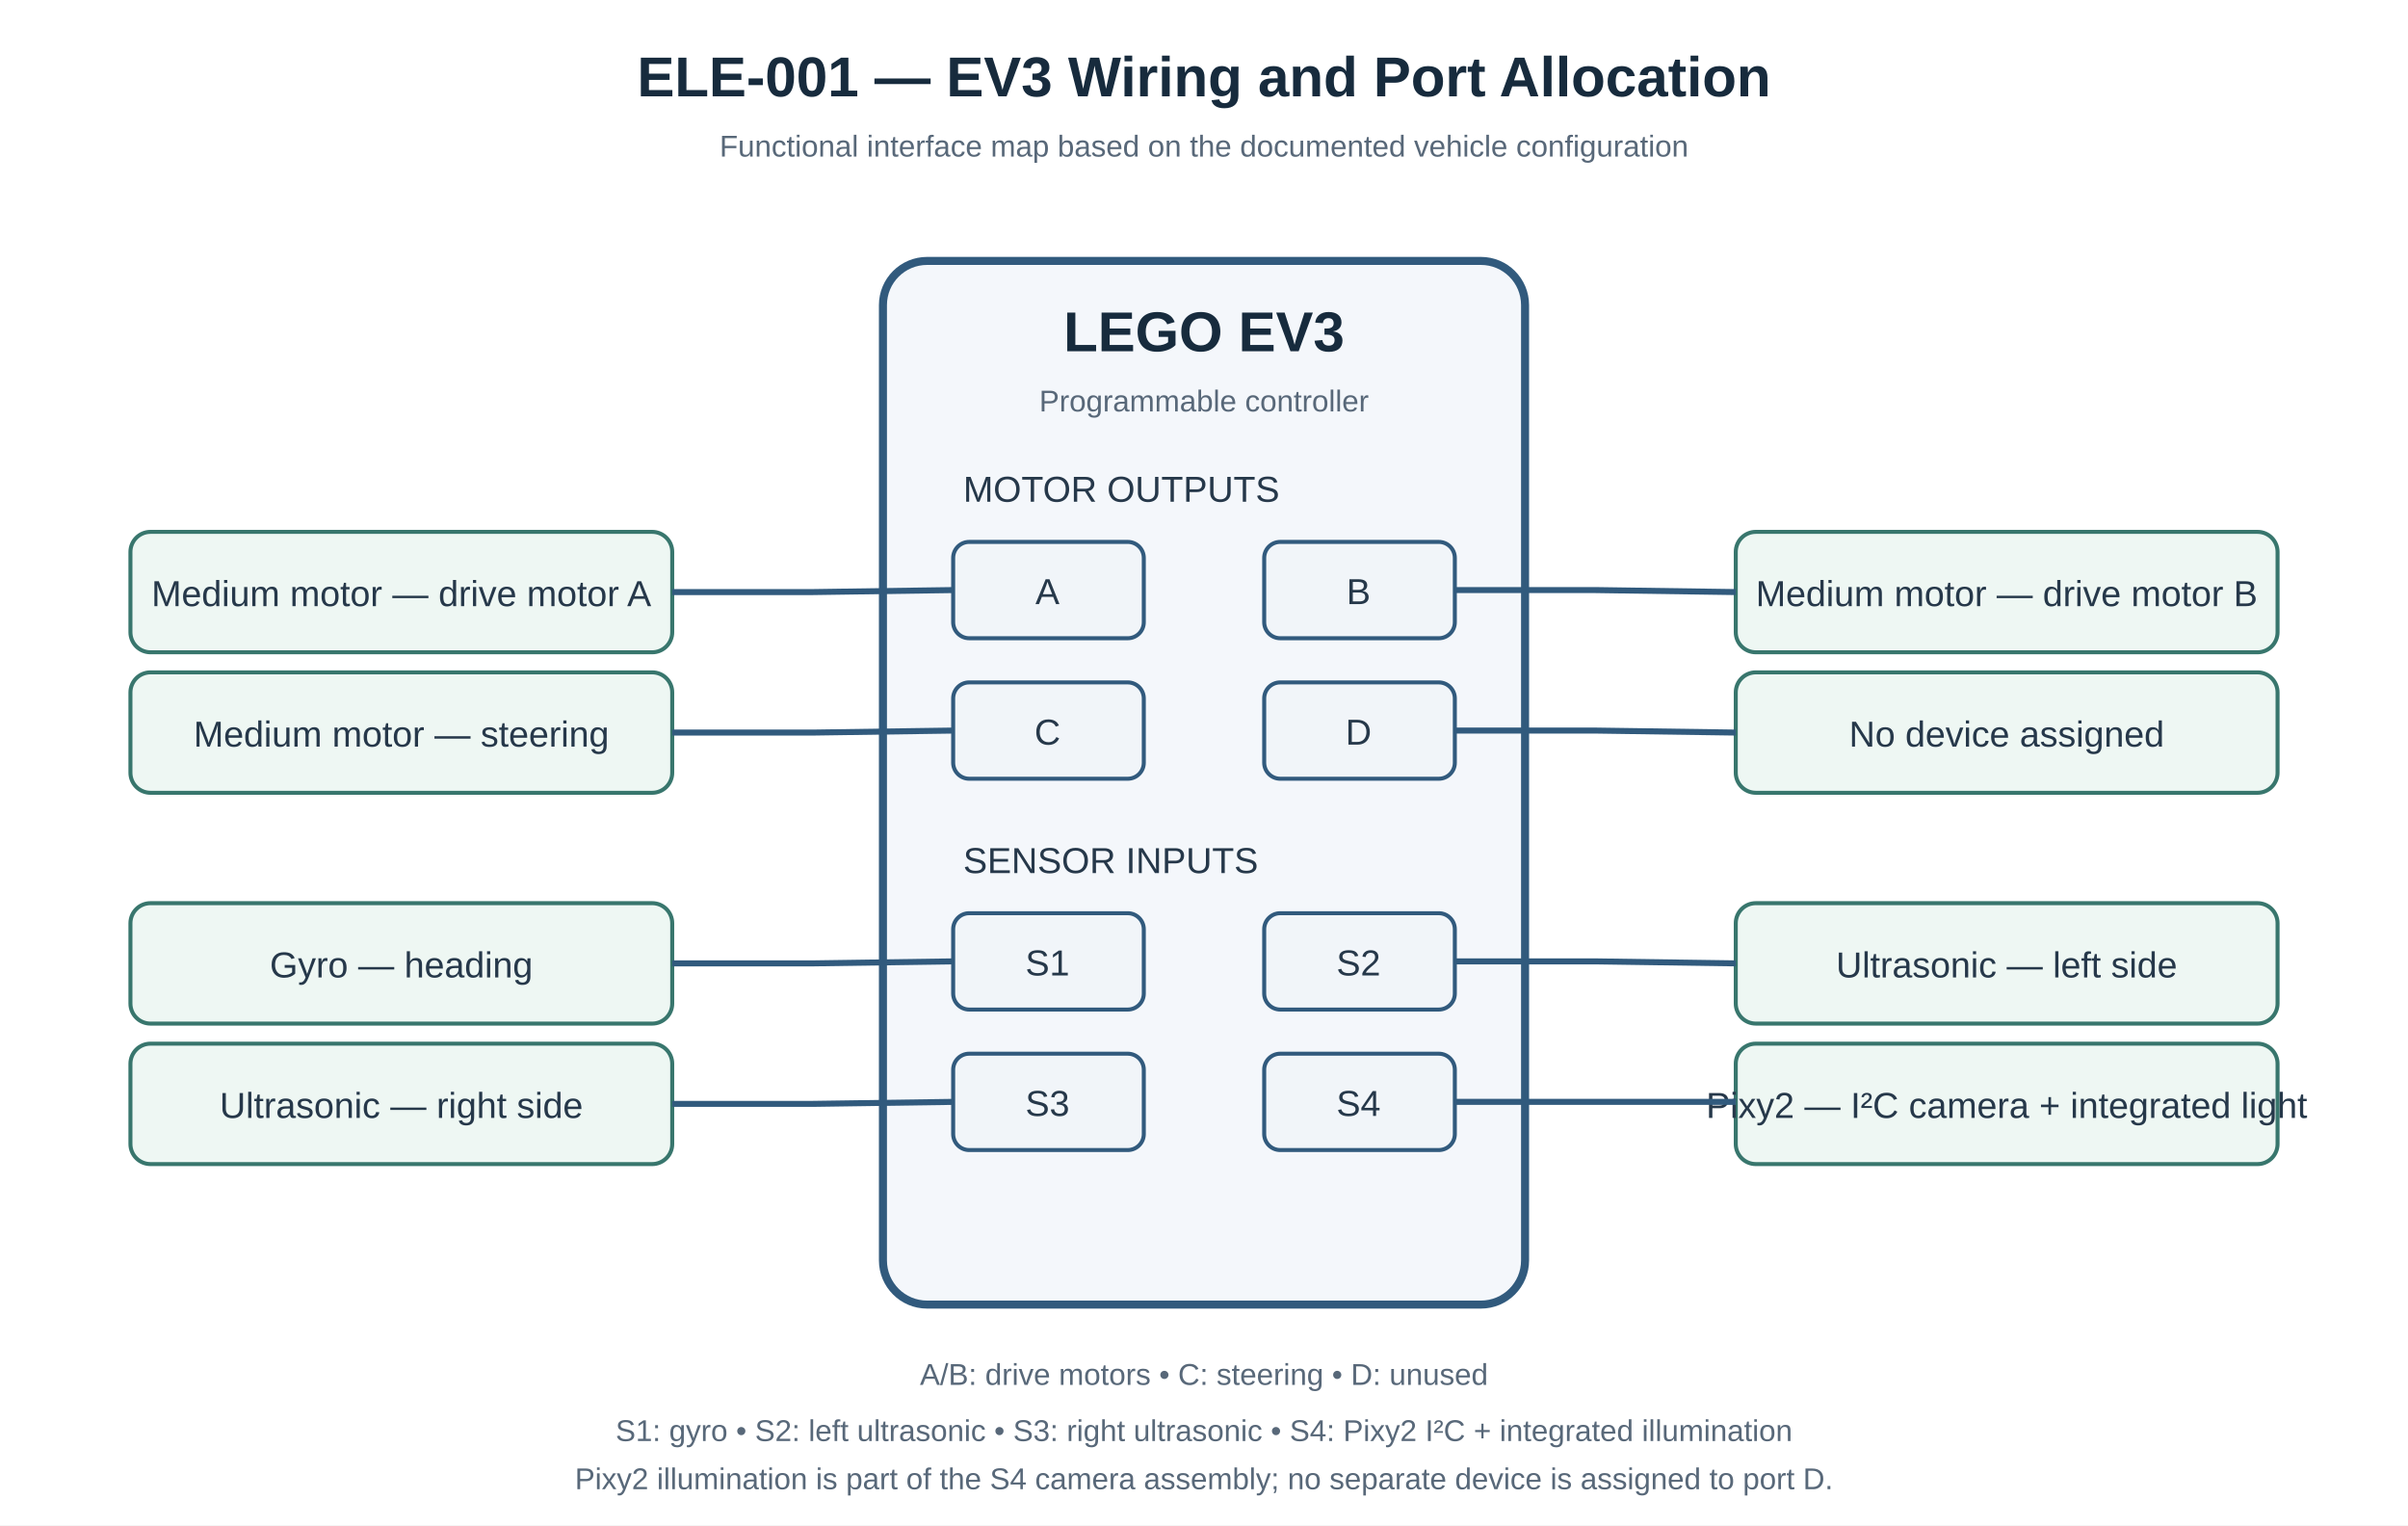
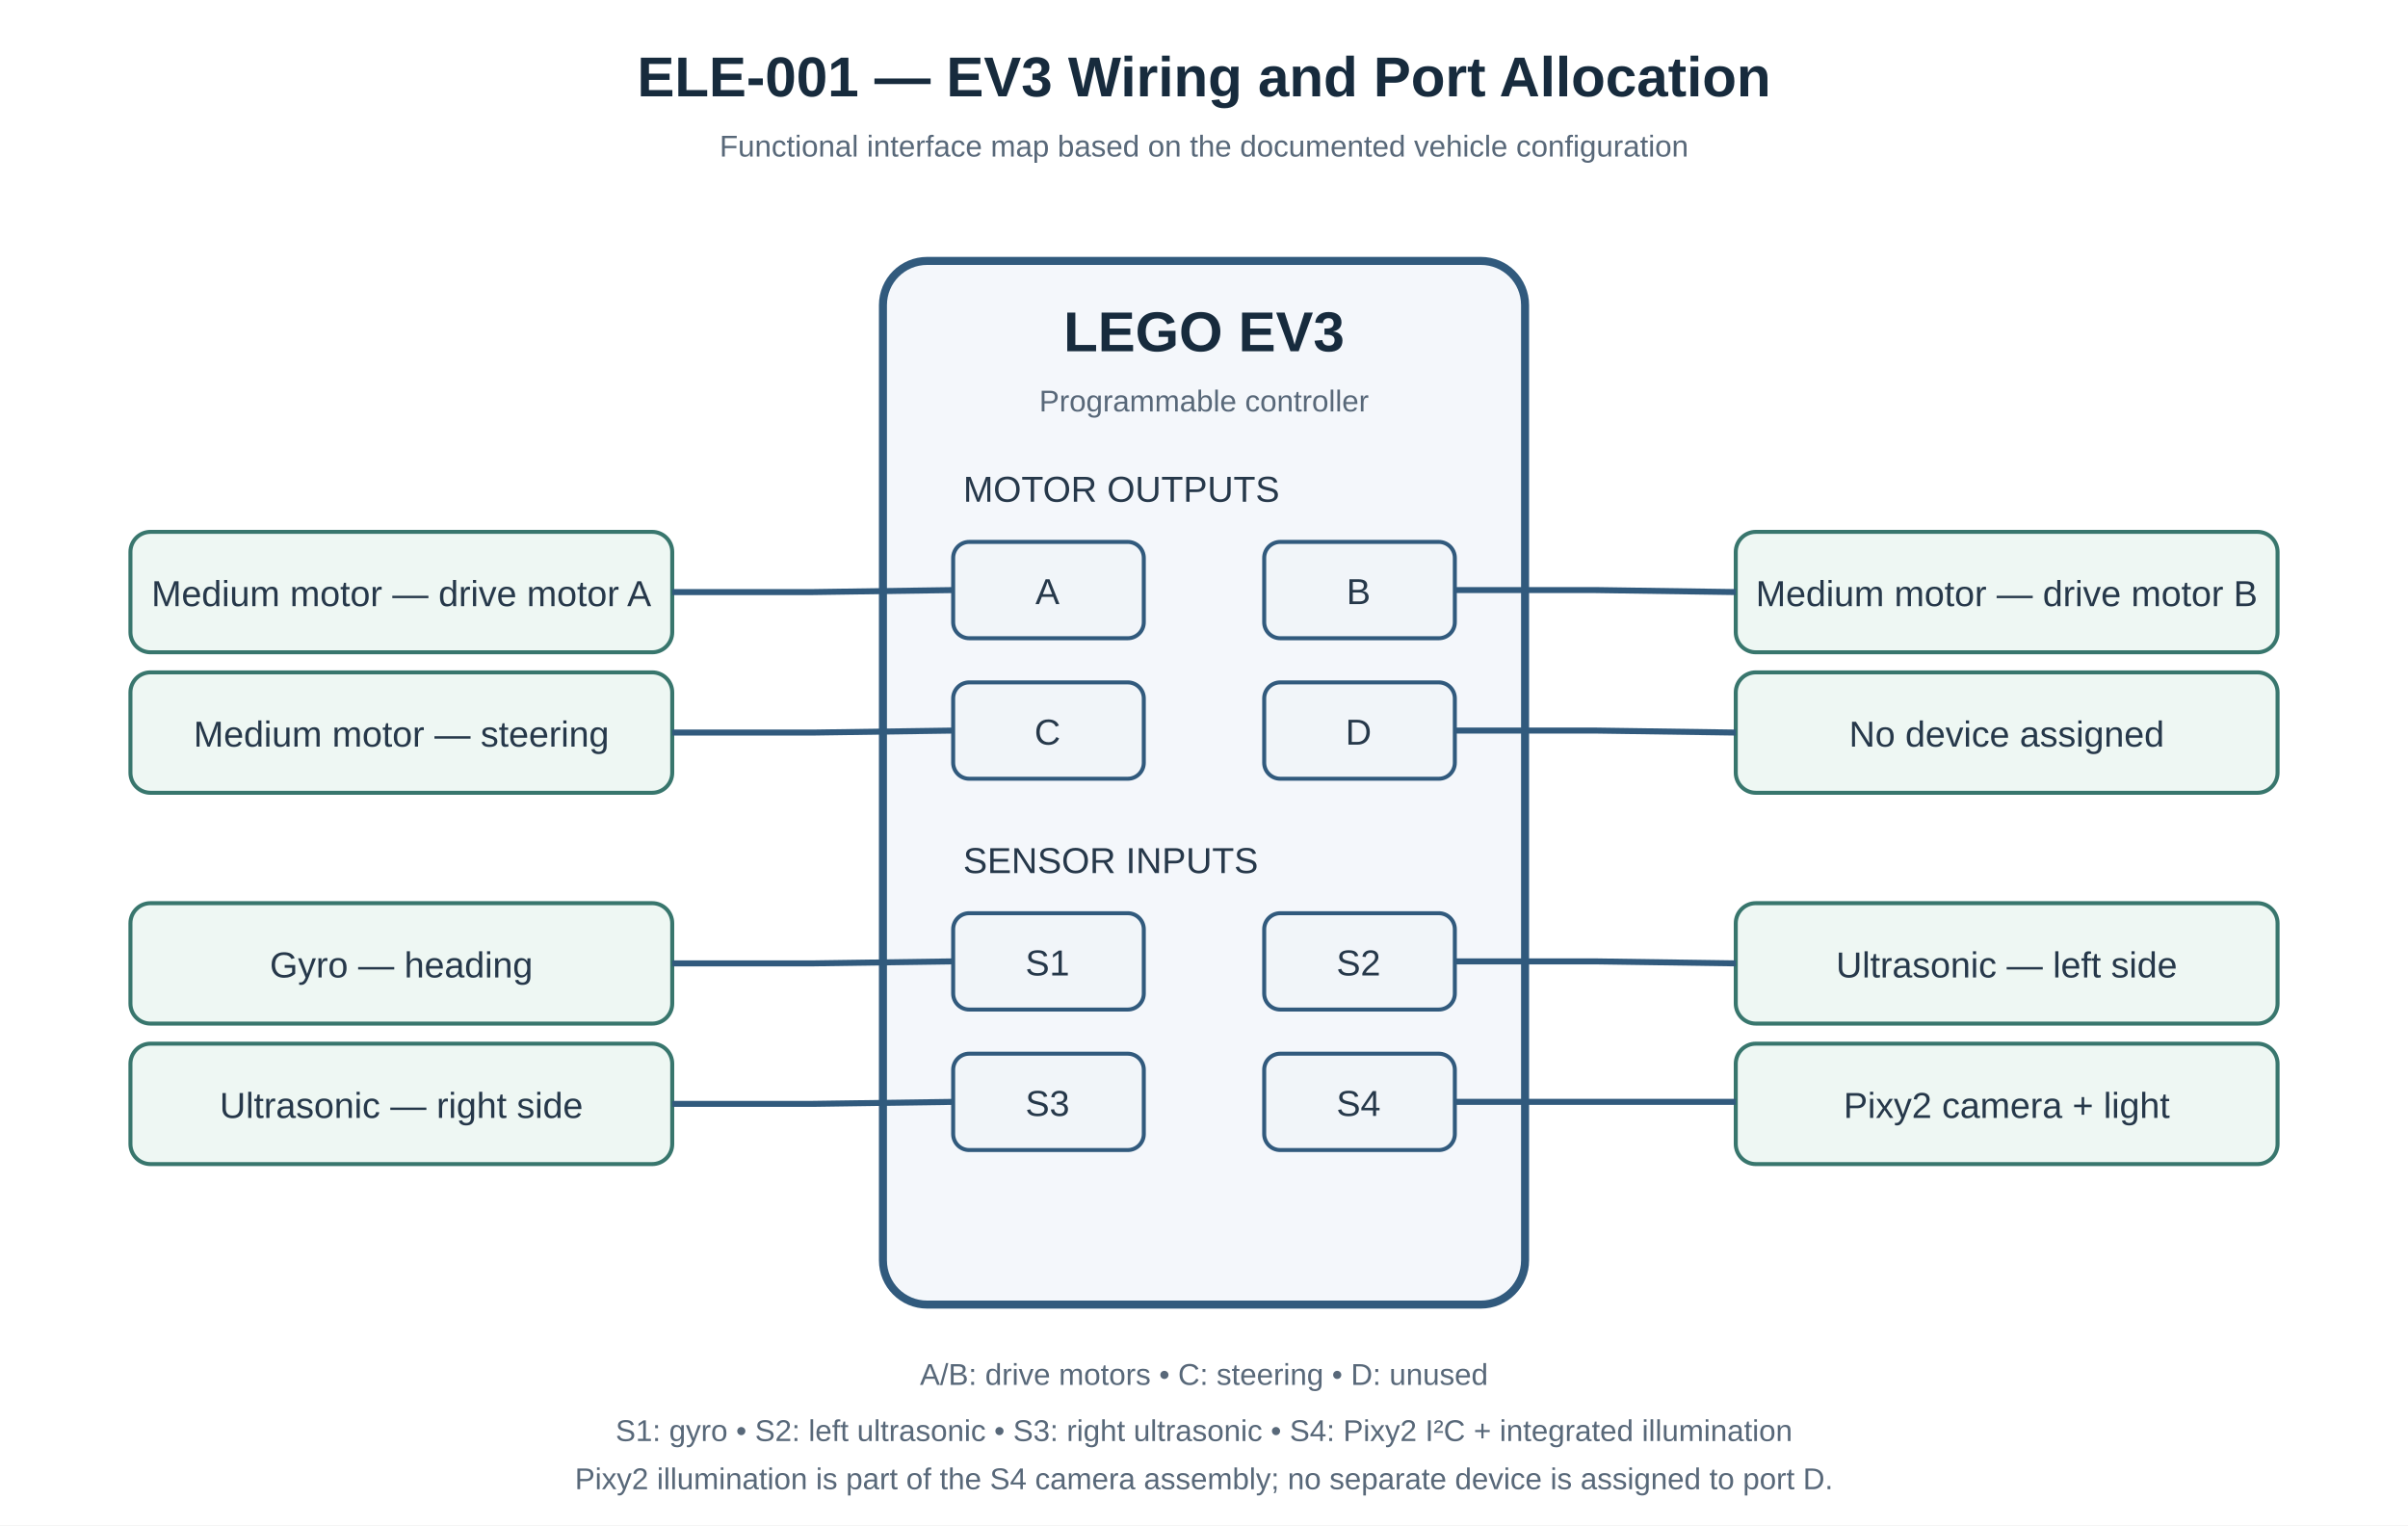
<svg xmlns="http://www.w3.org/2000/svg" width="1200" height="760" viewBox="0 0 1200 760">
  <defs>
    <style>.title{font:700 28px Arial;fill:#172b3d}.label{font:18px Arial;fill:#26384a}.small{font:15px Arial;fill:#586879}.port{fill:#f1f5f9;stroke:#315a7d;stroke-width:2}.device{fill:#eef7f3;stroke:#38766d;stroke-width:2}.line{stroke:#315a7d;stroke-width:3;fill:none}</style>
  </defs>
  <rect width="1200" height="760" fill="#fff" />
  <text x="600" y="48" text-anchor="middle" class="title">ELE-001 — EV3 Wiring and Port Allocation</text>
  <text x="600" y="78" text-anchor="middle" class="small">Functional interface map based on the documented vehicle configuration</text>
  <rect x="440" y="130" width="320" height="520" rx="22" fill="#f4f7fb" stroke="#315a7d" stroke-width="4" />
  <text x="600" y="175" text-anchor="middle" class="title">LEGO EV3</text>
  <text x="600" y="205" text-anchor="middle" class="small">Programmable controller</text>
  <text x="480" y="250" class="label">MOTOR OUTPUTS</text>
  <rect x="475" y="270" width="95" height="48" rx="8" class="port" />
  <text x="522" y="301" text-anchor="middle" class="label">A</text>
  <rect x="630" y="270" width="95" height="48" rx="8" class="port" />
  <text x="677" y="301" text-anchor="middle" class="label">B</text>
  <rect x="475" y="340" width="95" height="48" rx="8" class="port" />
  <text x="522" y="371" text-anchor="middle" class="label">C</text>
  <rect x="630" y="340" width="95" height="48" rx="8" class="port" />
  <text x="677" y="371" text-anchor="middle" class="label">D</text>
  <text x="480" y="435" class="label">SENSOR INPUTS</text>
  <rect x="475" y="455" width="95" height="48" rx="8" class="port" />
  <text x="522" y="486" text-anchor="middle" class="label">S1</text>
  <rect x="630" y="455" width="95" height="48" rx="8" class="port" />
  <text x="677" y="486" text-anchor="middle" class="label">S2</text>
  <rect x="475" y="525" width="95" height="48" rx="8" class="port" />
  <text x="522" y="556" text-anchor="middle" class="label">S3</text>
  <rect x="630" y="525" width="95" height="48" rx="8" class="port" />
  <text x="677" y="556" text-anchor="middle" class="label">S4</text>
  <rect x="65" y="265" width="270" height="60" rx="10" class="device" />
  <text x="200" y="302" text-anchor="middle" class="label">Medium motor — drive motor A</text>
  <rect x="865" y="265" width="270" height="60" rx="10" class="device" />
  <text x="1000" y="302" text-anchor="middle" class="label">Medium motor — drive motor B</text>
  <rect x="65" y="335" width="270" height="60" rx="10" class="device" />
  <text x="200" y="372" text-anchor="middle" class="label">Medium motor — steering</text>
  <rect x="865" y="335" width="270" height="60" rx="10" class="device" />
  <text x="1000" y="372" text-anchor="middle" class="label">No device assigned</text>
  <rect x="65" y="450" width="270" height="60" rx="10" class="device" />
  <text x="200" y="487" text-anchor="middle" class="label">Gyro — heading</text>
  <rect x="865" y="450" width="270" height="60" rx="10" class="device" />
  <text x="1000" y="487" text-anchor="middle" class="label">Ultrasonic — left side</text>
  <rect x="65" y="520" width="270" height="60" rx="10" class="device" />
  <text x="200" y="557" text-anchor="middle" class="label">Ultrasonic — right side</text>
  <rect x="865" y="520" width="270" height="60" rx="10" class="device" />
-   <text x="1000" y="557" text-anchor="middle" class="label">Pixy2 — I²C camera + integrated light</text>
+   <text x="1000" y="557" text-anchor="middle" class="label">Pixy2 camera + light</text>
  <path d="M335 295 H405 L475 294 M725 294 H795 L865 295 M335 365 H405 L475 364 M725 364 H795 L865 365 M335 480 H405 L475 479 M725 479 H795 L865 480 M335 550 H405 L475 549 M725 549 H865" class="line" />
  <text x="600" y="690" text-anchor="middle" class="small">A/B: drive motors • C: steering • D: unused</text>
  <text x="600" y="718" text-anchor="middle" class="small">S1: gyro • S2: left ultrasonic • S3: right ultrasonic • S4: Pixy2 I²C + integrated illumination</text>
  <text x="600" y="742" text-anchor="middle" class="small">Pixy2 illumination is part of the S4 camera assembly; no separate device is assigned to port D.</text>
</svg>
